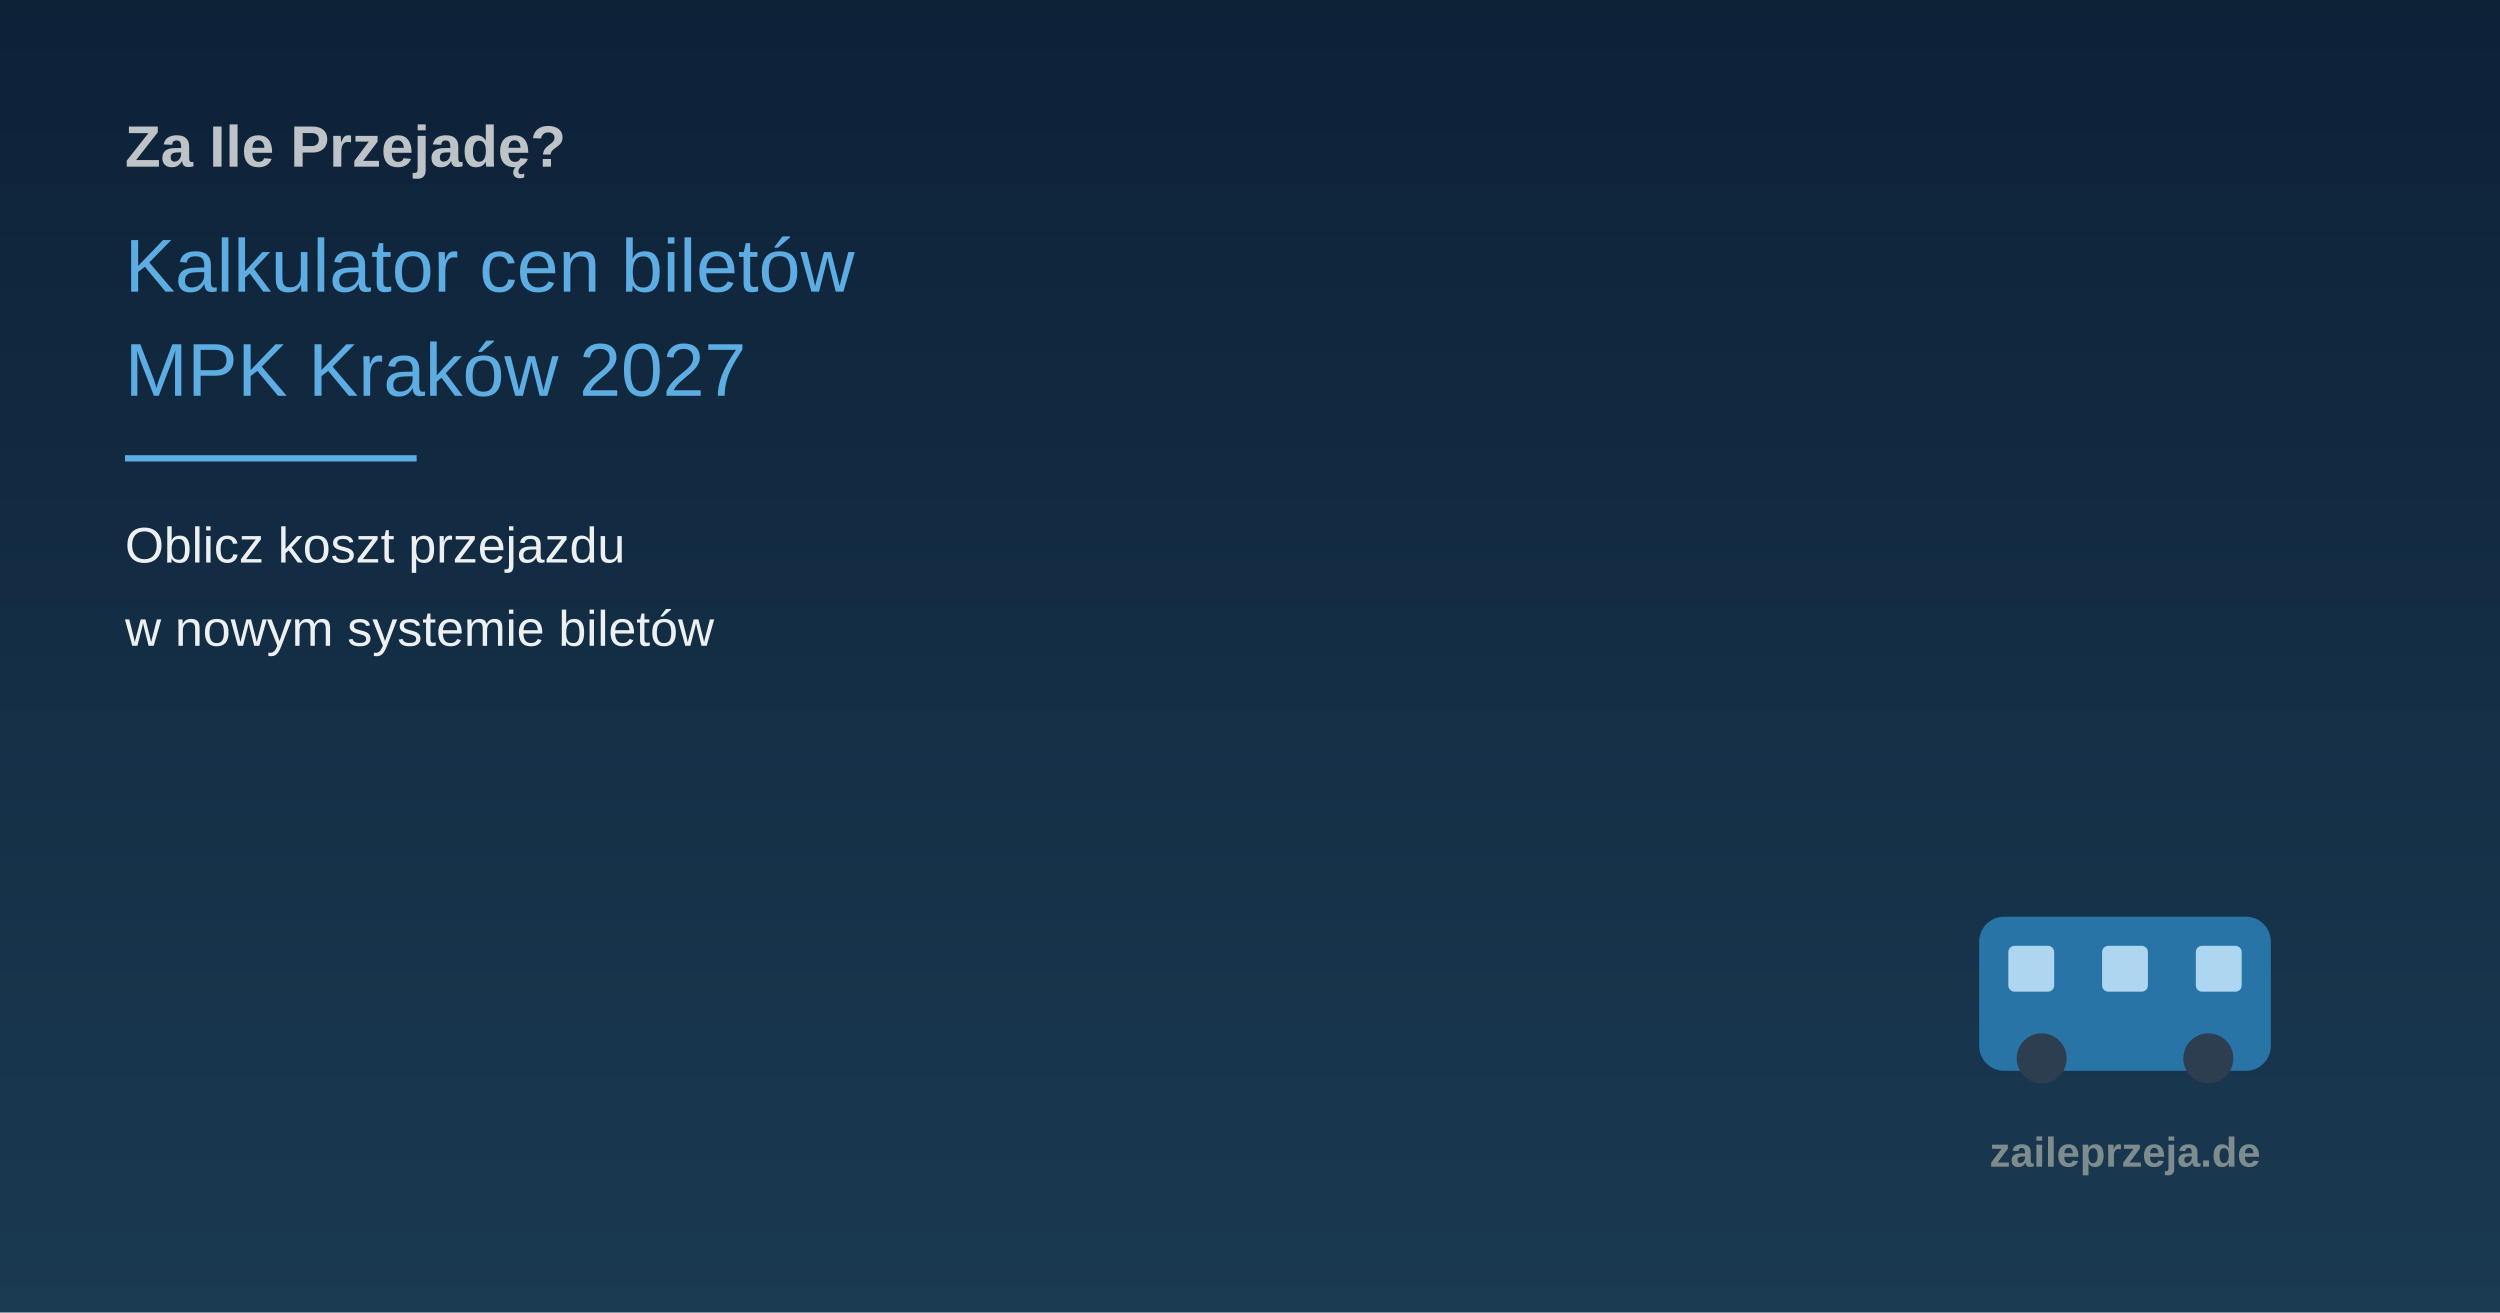
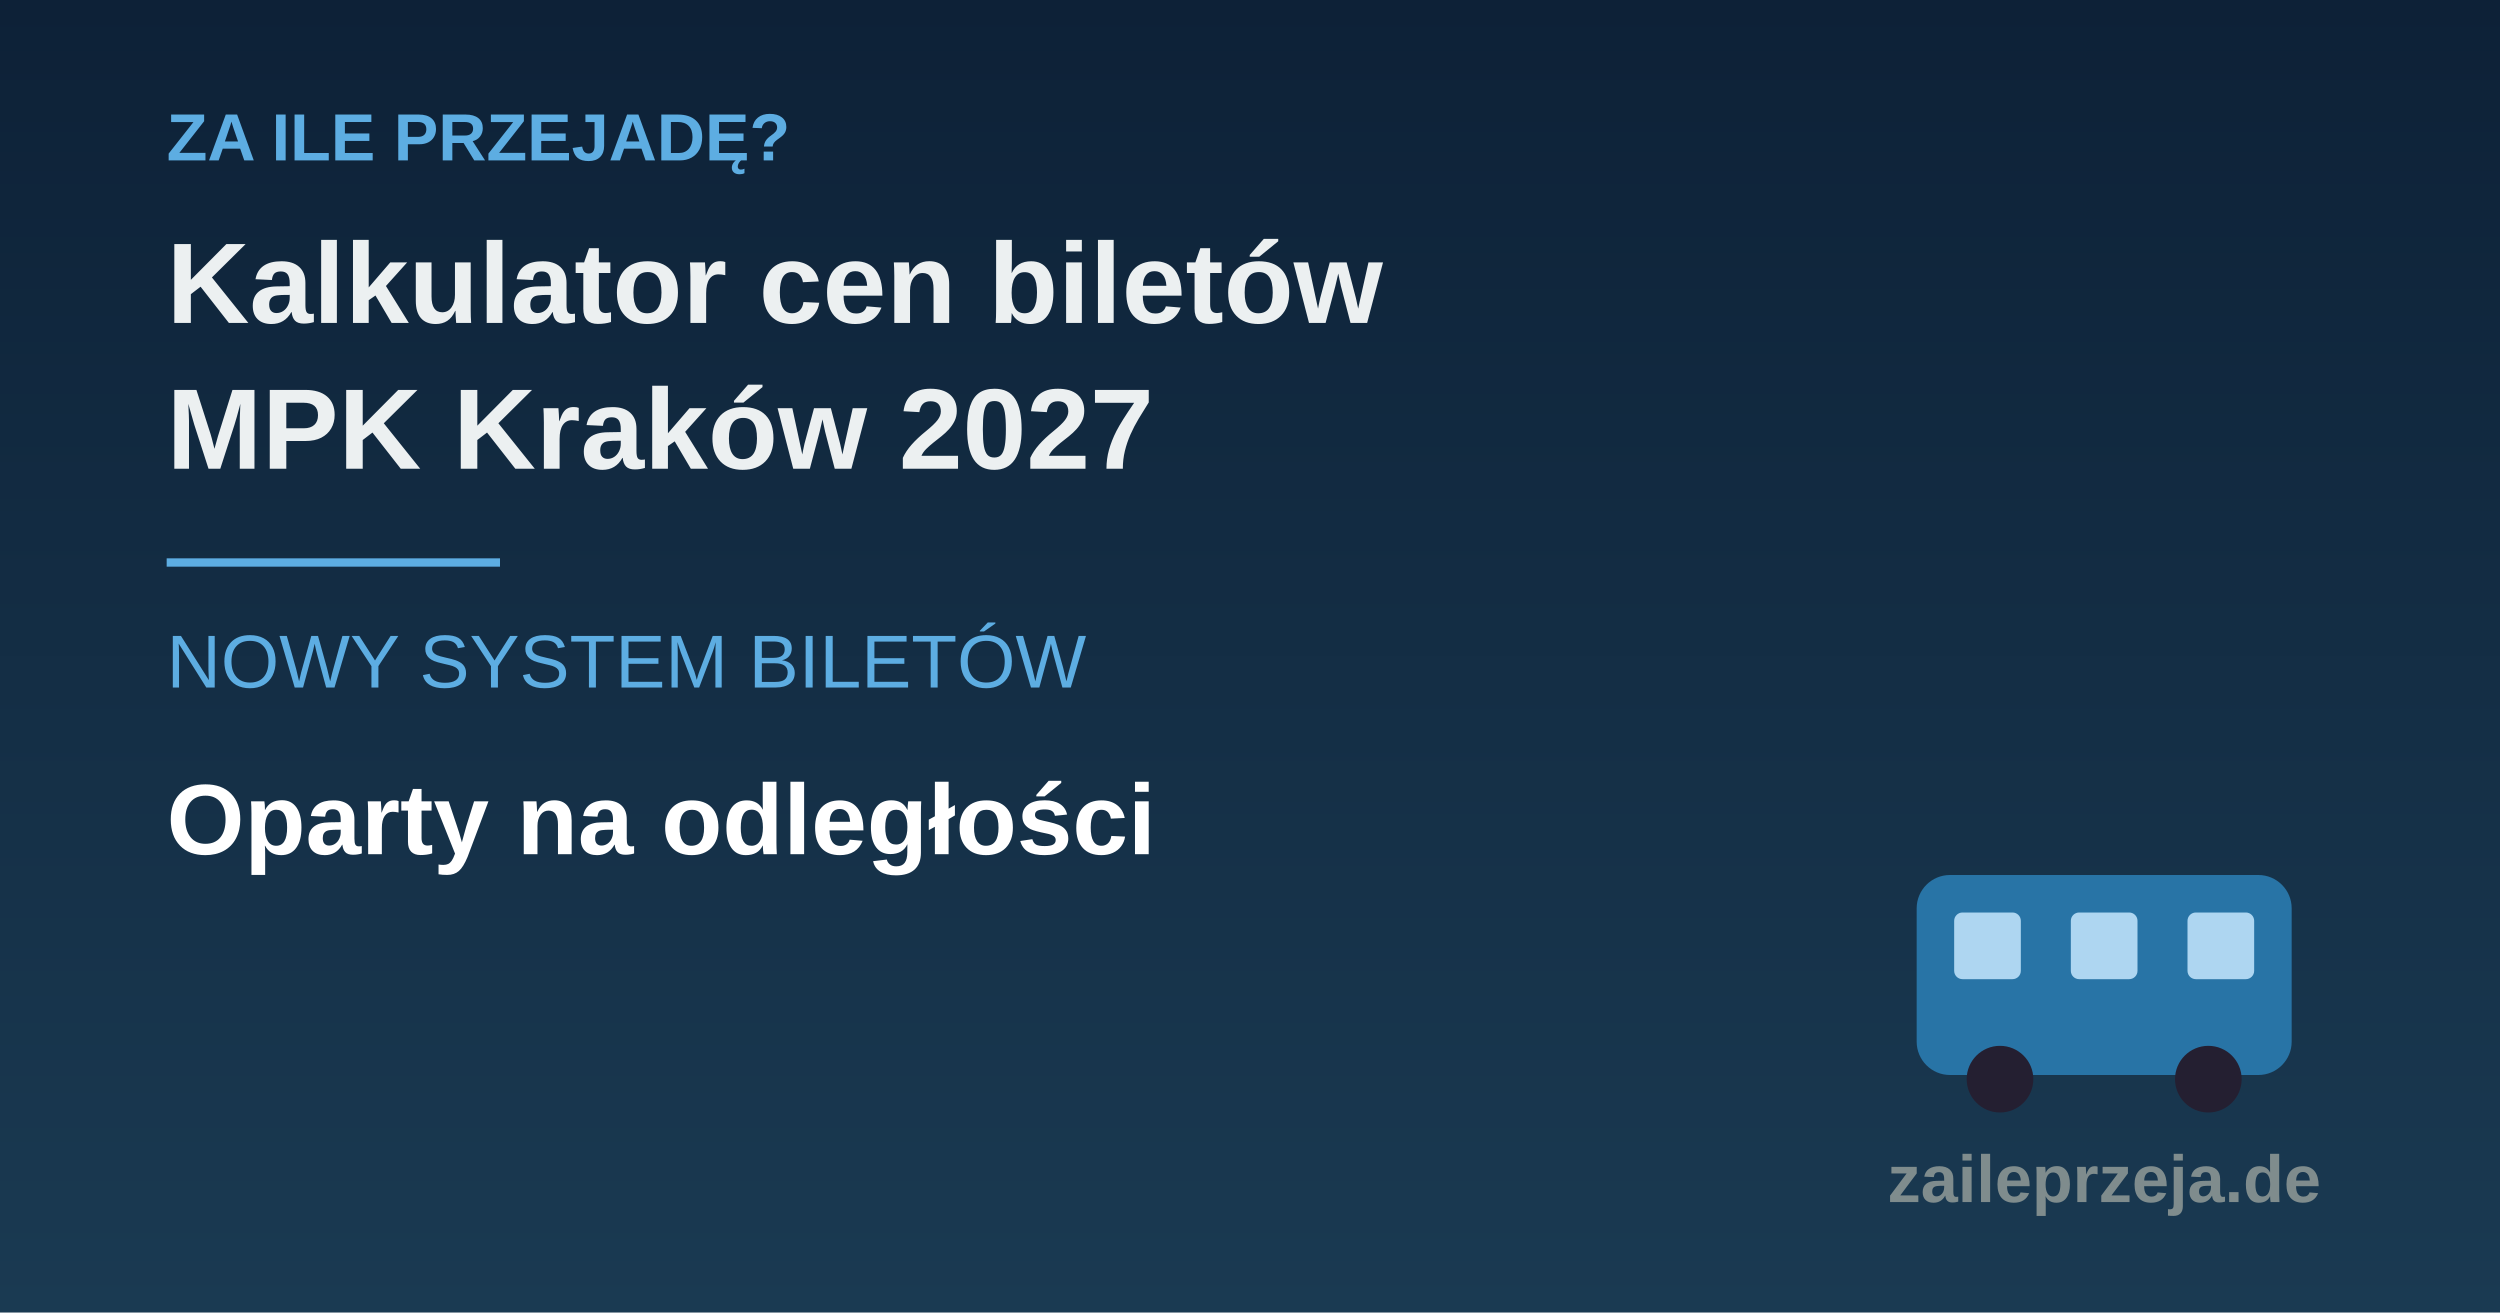
<svg xmlns="http://www.w3.org/2000/svg" viewBox="0 0 1200 630">
  <defs>
    <linearGradient id="bg" x1="0" y1="0" x2="0" y2="1">
      <stop offset="0%" stop-color="#0d2137" />
      <stop offset="100%" stop-color="#1a3a52" />
    </linearGradient>
  </defs>
  <rect width="1200" height="630" fill="url(#bg)" />
-   <text x="60" y="80" font-family="Arial, Helvetica, sans-serif" font-size="28" font-weight="bold" fill="#bdc3c7">Za Ile Przejadę?</text>
-   <text x="60" y="140" font-family="Arial, Helvetica, sans-serif" font-size="36" fill="#5dade2">Kalkulator cen biletów</text>
-   <text x="60" y="190" font-family="Arial, Helvetica, sans-serif" font-size="36" fill="#5dade2">MPK Kraków 2027</text>
-   <line x1="60" y1="220" x2="200" y2="220" stroke="#5dade2" stroke-width="3" />
-   <text x="60" y="270" font-family="Arial, Helvetica, sans-serif" font-size="24" fill="#ecf0f1">Oblicz koszt przejazdu</text>
-   <text x="60" y="310" font-family="Arial, Helvetica, sans-serif" font-size="24" fill="#ecf0f1">w nowym systemie biletów</text>
-   <g transform="translate(950, 440)">
-     <rect x="0" y="0" width="140" height="74" rx="12" fill="#2874a6" />
-     <rect x="14" y="14" width="22" height="22" rx="3" fill="#aed6f1" />
-     <rect x="59" y="14" width="22" height="22" rx="3" fill="#aed6f1" />
-     <rect x="104" y="14" width="22" height="22" rx="3" fill="#aed6f1" />
-     <circle cx="30" cy="68" r="12" fill="#2c3e50" />
-     <circle cx="110" cy="68" r="12" fill="#2c3e50" />
-   </g>
-   <text x="1020" y="560" font-family="Arial, Helvetica, sans-serif" font-size="20" font-weight="bold" fill="#7f8c8d" text-anchor="middle">zaileprzeja.de</text>
+   <text x="80" y="77" font-family="Arial, Helvetica, sans-serif" font-size="32" font-weight="bold" fill="#5dade2">ZA ILE PRZEJADĘ?</text>
+   <text x="80" y="155" font-family="Arial, Helvetica, sans-serif" font-size="55" font-weight="bold" fill="#ecf0f1">Kalkulator cen biletów</text>
+   <text x="80" y="225" font-family="Arial, Helvetica, sans-serif" font-size="55" font-weight="bold" fill="#ecf0f1">MPK Kraków 2027</text>
+   <line x1="80" y1="270" x2="240" y2="270" stroke="#5dade2" stroke-width="4" />
+   <text x="80" y="330" font-family="Arial, Helvetica, sans-serif" font-size="36" font-weight="normal" fill="#5dade2">NOWY SYSTEM BILETÓW</text>
+   <text x="80" y="410" font-family="Arial, Helvetica, sans-serif" font-size="48" font-weight="bold" fill="#ffffff">Oparty na odległości</text>
+   <rect x="920" y="420" width="180" height="96" rx="16" fill="#2874a6" />
+   <rect x="938" y="438" width="32" height="32" rx="4" fill="#aed6f1" />
+   <rect x="994" y="438" width="32" height="32" rx="4" fill="#aed6f1" />
+   <rect x="1050" y="438" width="32" height="32" rx="4" fill="#aed6f1" />
+   <circle cx="960" cy="518" r="16" fill="#241f31" />
+   <circle cx="1060" cy="518" r="16" fill="#241f31" />
+   <text x="1010" y="577" font-family="Arial, Helvetica, sans-serif" font-size="32" font-weight="bold" fill="#7f8c8d" text-anchor="middle">zaileprzeja.de</text>
</svg>
